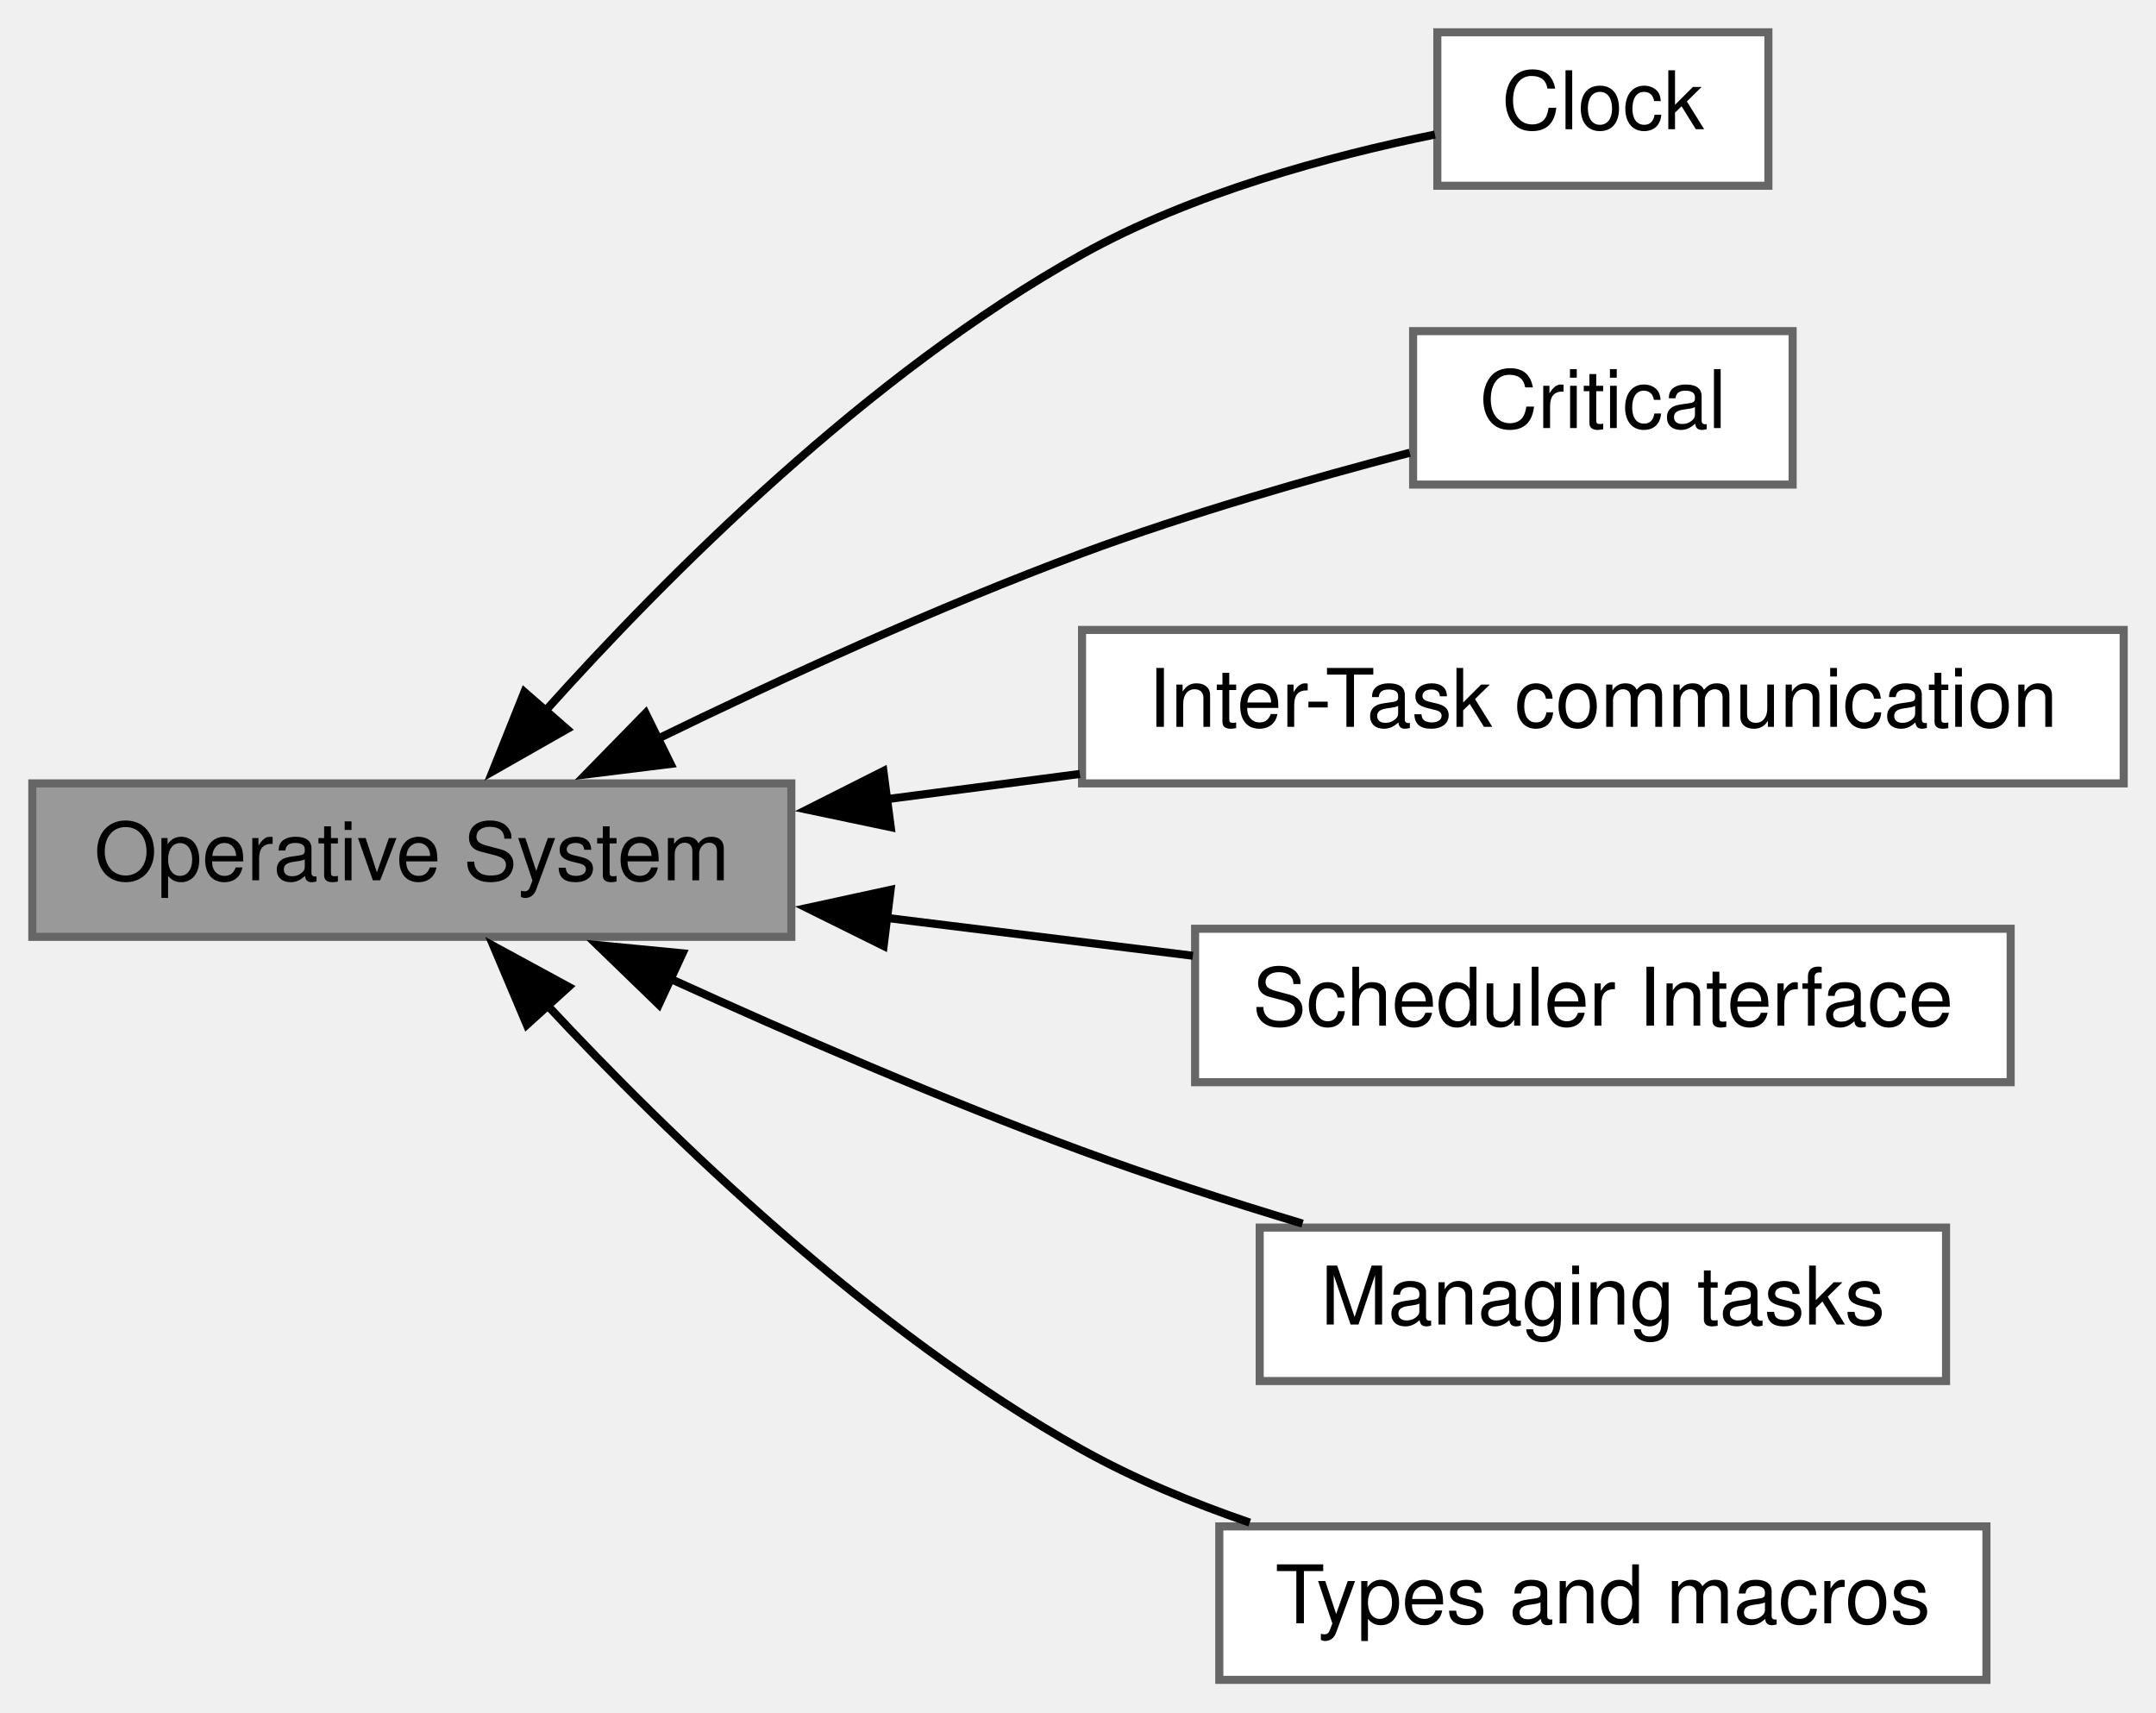
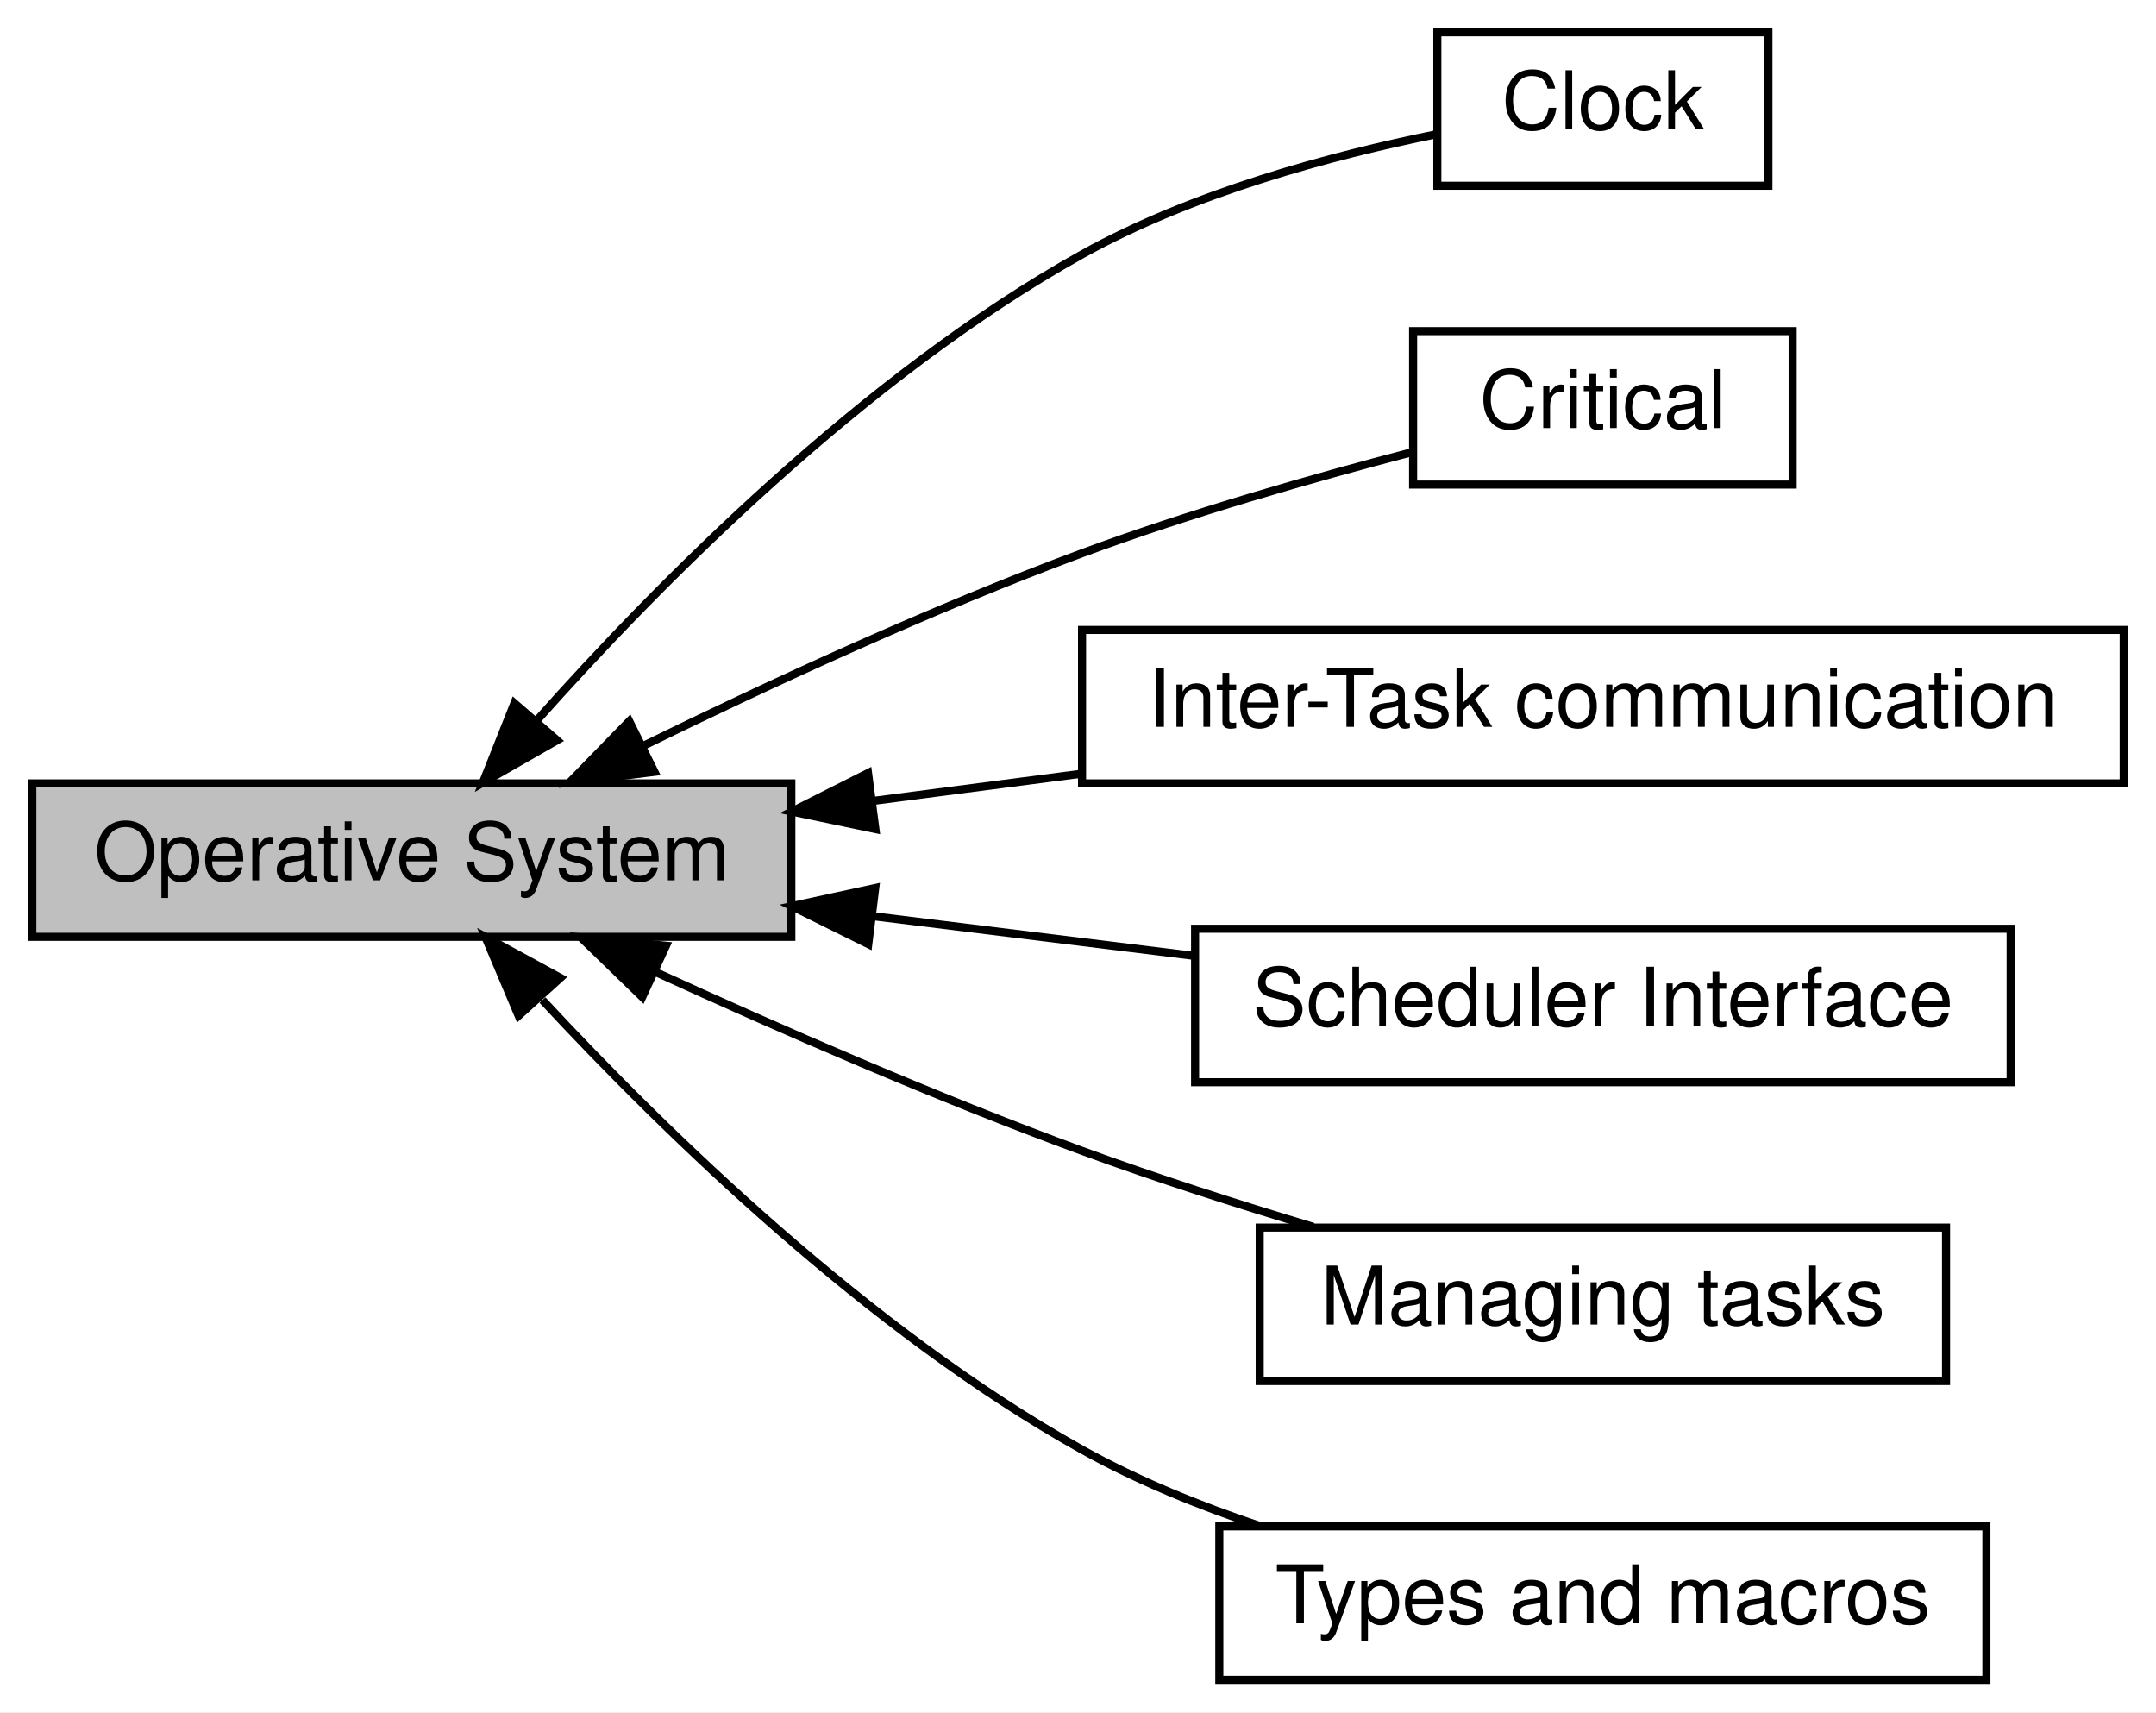
<svg xmlns="http://www.w3.org/2000/svg" xmlns:xlink="http://www.w3.org/1999/xlink" width="267pt" height="212pt" viewBox="0.00 0.00 267.00 212.00">
  <g id="graph0" class="graph" transform="scale(1 1) rotate(0) translate(4 208)">
+     <polygon fill="white" stroke="transparent" points="-4,4 -4,-208 263,-208 263,4 -4,4" />
    <g id="node1" class="node">
      <g id="a_node1">
        <a xlink:href="group__qclock.html" target="_top" xlink:title="Clock and time manipulation interface used by the entire OS.">
-           <polygon fill="white" stroke="#666666" points="215,-204 174,-204 174,-185 215,-185 215,-204" />
+           <polygon fill="white" stroke="black" points="215,-204 174,-204 174,-185 215,-185 215,-204" />
          <text text-anchor="middle" x="194.5" y="-192" font-family="Helvetica,sans-Serif" font-size="10.00">Clock</text>
        </a>
      </g>
    </g>
    <g id="node2" class="node">
      <g id="a_node2">
        <a xlink:href="group__qcritical.html" target="_top" xlink:title="APIs to handle entry/exit actions in Critical sections.">
-           <polygon fill="white" stroke="#666666" points="218,-167 171,-167 171,-148 218,-148 218,-167" />
+           <polygon fill="white" stroke="black" points="218,-167 171,-167 171,-148 218,-148 218,-167" />
          <text text-anchor="middle" x="194.5" y="-155" font-family="Helvetica,sans-Serif" font-size="10.00">Critical</text>
        </a>
      </g>
    </g>
    <g id="node3" class="node">
      <g id="a_node3">
        <a xlink:title=" ">
-           <polygon fill="#999999" stroke="#666666" points="94,-111 0,-111 0,-92 94,-92 94,-111" />
+           <polygon fill="#bfbfbf" stroke="black" points="94,-111 0,-111 0,-92 94,-92 94,-111" />
          <text text-anchor="middle" x="47" y="-99" font-family="Helvetica,sans-Serif" font-size="10.00">Operative System</text>
        </a>
      </g>
    </g>
    <g id="edge4" class="edge">
-       <path fill="none" stroke="black" d="M63.45,-119.88C78.72,-136.9 103.55,-161.76 130,-176.5 143.61,-184.09 160.68,-188.69 173.7,-191.34" />
-       <polygon fill="black" stroke="black" points="66.21,-117.72 57,-112.48 60.94,-122.32 66.21,-117.72" />
+       <path fill="none" stroke="black" d="M62.37,-118.67C77.52,-135.71 102.92,-161.4 130,-176.5 143.71,-184.14 160.93,-188.76 173.98,-191.4" />
+       <polygon fill="black" stroke="black" points="64.99,-116.34 55.79,-111.08 59.7,-120.93 64.99,-116.34" />
    </g>
    <g id="edge5" class="edge">
-       <path fill="none" stroke="black" d="M77.18,-116.39C92.63,-123.92 112.07,-132.85 130,-139.5 143.21,-144.4 158.39,-148.75 170.59,-151.94" />
-       <polygon fill="black" stroke="black" points="79.05,-113.41 68.54,-112.11 75.95,-119.69 79.05,-113.41" />
+       <path fill="none" stroke="black" d="M75.67,-115.65C91.35,-123.33 111.48,-132.63 130,-139.5 143.32,-144.44 158.64,-148.82 170.89,-152.02" />
+       <polygon fill="black" stroke="black" points="77.05,-112.43 66.53,-111.11 73.93,-118.7 77.05,-112.43" />
    </g>
    <g id="node4" class="node">
      <g id="a_node4">
        <a xlink:href="group__qpriv.html" target="_top" xlink:title="Inter-Task communication primitives : Queues, Notifications and Event-flags.">
-           <polygon fill="white" stroke="#666666" points="259,-130 130,-130 130,-111 259,-111 259,-130" />
+           <polygon fill="white" stroke="black" points="259,-130 130,-130 130,-111 259,-111 259,-130" />
          <text text-anchor="middle" x="194.5" y="-118" font-family="Helvetica,sans-Serif" font-size="10.00">Inter-Task communication</text>
        </a>
      </g>
    </g>
    <g id="edge3" class="edge">
-       <path fill="none" stroke="black" d="M105.76,-109.04C113.63,-110.07 121.75,-111.13 129.73,-112.17" />
-       <polygon fill="black" stroke="black" points="106.31,-105.58 95.94,-107.76 105.4,-112.53 106.31,-105.58" />
+       <path fill="none" stroke="black" d="M104.15,-108.83C112.6,-109.94 121.36,-111.08 129.95,-112.2" />
+       <polygon fill="black" stroke="black" points="104.41,-105.34 94.04,-107.51 103.5,-112.28 104.41,-105.34" />
    </g>
    <g id="node5" class="node">
      <g id="a_node5">
        <a xlink:href="group__qtaskcreation.html" target="_top" xlink:title="Kernel API interface to create/remove tasks and perform special OS operations.">
-           <polygon fill="white" stroke="#666666" points="245,-93 144,-93 144,-74 245,-74 245,-93" />
+           <polygon fill="white" stroke="black" points="245,-93 144,-93 144,-74 245,-74 245,-93" />
          <text text-anchor="middle" x="194.5" y="-81" font-family="Helvetica,sans-Serif" font-size="10.00">Scheduler Interface</text>
        </a>
      </g>
    </g>
    <g id="edge1" class="edge">
-       <path fill="none" stroke="black" d="M105.76,-94.35C118.32,-92.8 131.51,-91.17 143.73,-89.66" />
-       <polygon fill="black" stroke="black" points="105.43,-90.87 95.94,-95.57 106.29,-97.82 105.43,-90.87" />
+       <path fill="none" stroke="black" d="M104.33,-94.53C117.41,-92.91 131.23,-91.2 143.99,-89.63" />
+       <polygon fill="black" stroke="black" points="103.53,-91.1 94.04,-95.8 104.39,-98.05 103.53,-91.1" />
    </g>
    <g id="node6" class="node">
      <g id="a_node6">
        <a xlink:href="group__qtaskmanip.html" target="_top" xlink:title="API interface to manage tasks.">
-           <polygon fill="white" stroke="#666666" points="237,-56 152,-56 152,-37 237,-37 237,-56" />
+           <polygon fill="white" stroke="black" points="237,-56 152,-56 152,-37 237,-37 237,-56" />
          <text text-anchor="middle" x="194.5" y="-44" font-family="Helvetica,sans-Serif" font-size="10.00">Managing tasks</text>
        </a>
      </g>
    </g>
    <g id="edge2" class="edge">
-       <path fill="none" stroke="black" d="M78.98,-86.82C94.18,-79.9 112.86,-71.8 130,-65.5 138.75,-62.28 148.32,-59.2 157.31,-56.49" />
-       <polygon fill="black" stroke="black" points="77.59,-83.61 69.98,-90.98 80.53,-89.96 77.59,-83.61" />
+       <path fill="none" stroke="black" d="M77.03,-87.71C92.56,-80.6 112.11,-72.07 130,-65.5 139.18,-62.13 149.27,-58.9 158.64,-56.09" />
+       <polygon fill="black" stroke="black" points="75.54,-84.55 67.94,-91.92 78.48,-90.9 75.54,-84.55" />
    </g>
    <g id="node7" class="node">
      <g id="a_node7">
        <a xlink:href="group__qtypes.html" target="_top" xlink:title="Sets of types having specified widths used to design the entire OS. It also define macros directives ...">
-           <polygon fill="white" stroke="#666666" points="242,-19 147,-19 147,0 242,0 242,-19" />
+           <polygon fill="white" stroke="black" points="242,-19 147,-19 147,0 242,0 242,-19" />
          <text text-anchor="middle" x="194.5" y="-7" font-family="Helvetica,sans-Serif" font-size="10.00">Types and macros</text>
        </a>
      </g>
    </g>
    <g id="edge6" class="edge">
-       <path fill="none" stroke="black" d="M63.6,-83.72C78.97,-67.22 103.88,-43.08 130,-28.5 136.43,-24.91 143.61,-21.93 150.77,-19.47" />
-       <polygon fill="black" stroke="black" points="61.24,-81.11 57.11,-90.87 66.42,-85.81 61.24,-81.11" />
+       <path fill="none" stroke="black" d="M63.18,-84.17C78.51,-67.66 103.64,-43.21 130,-28.5 136.83,-24.69 144.52,-21.56 152.12,-19.02" />
+       <polygon fill="black" stroke="black" points="60.22,-82.23 56.1,-91.99 65.4,-86.92 60.22,-82.23" />
    </g>
  </g>
</svg>
